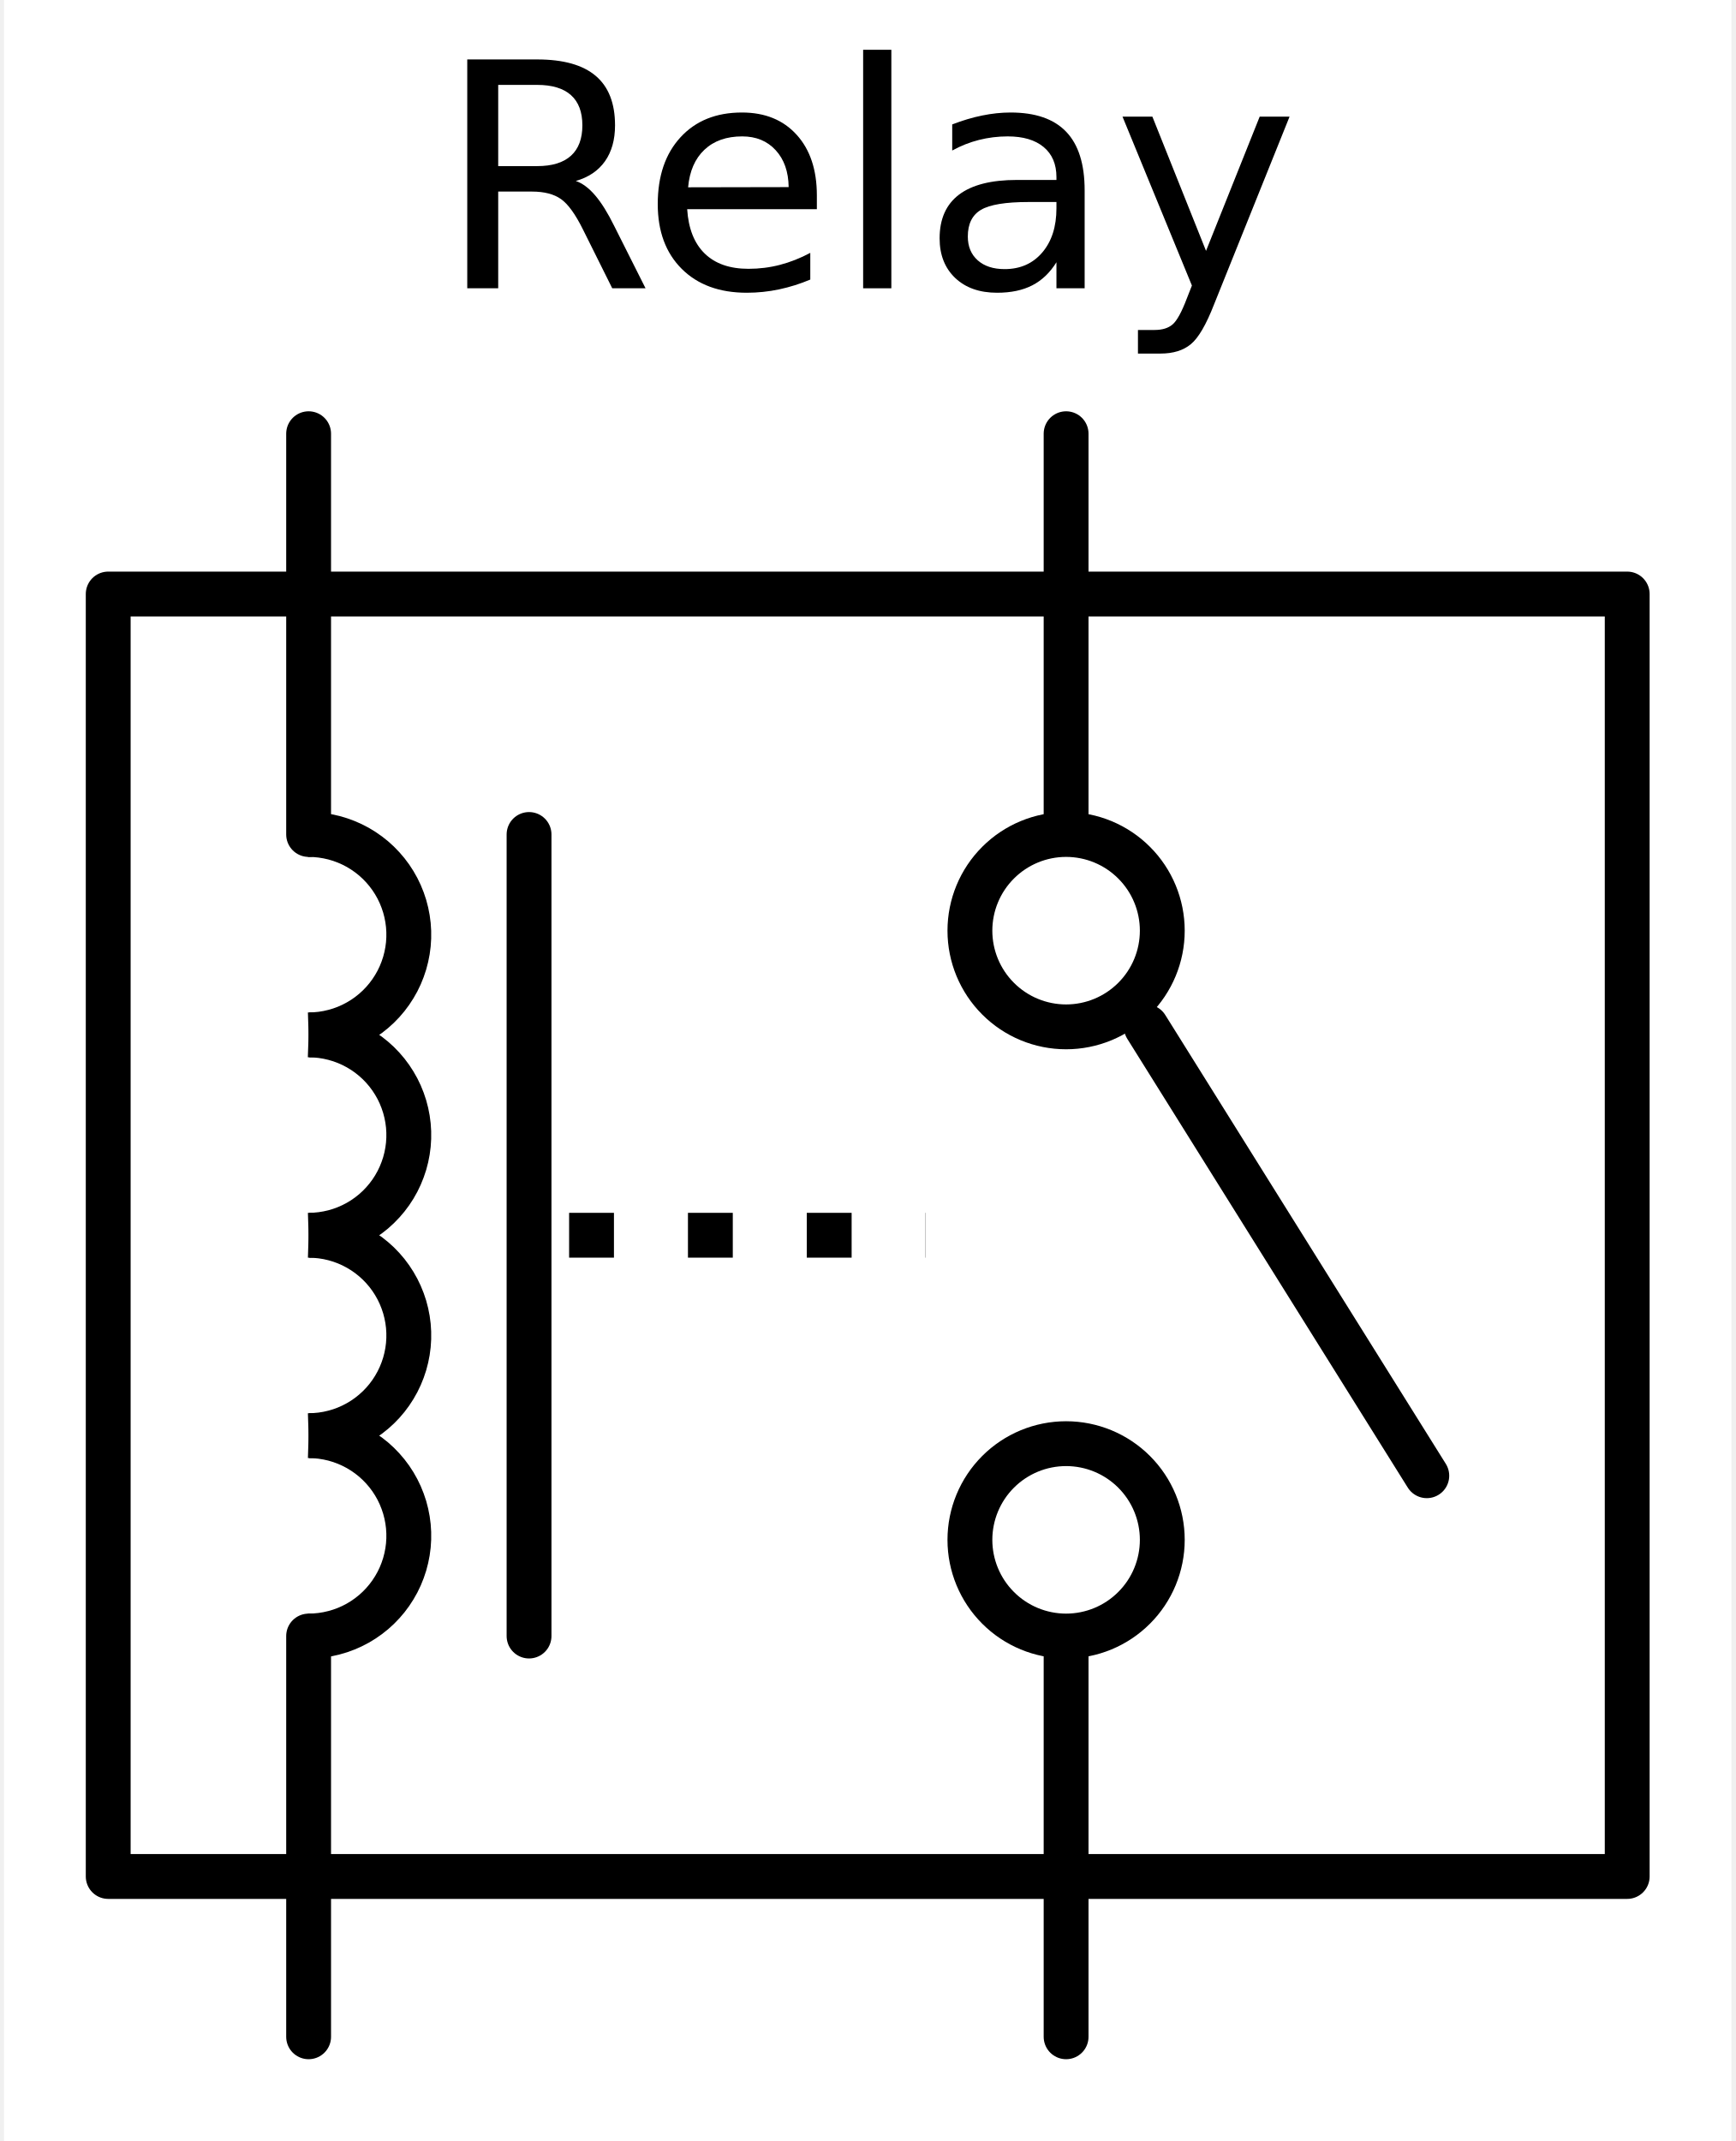
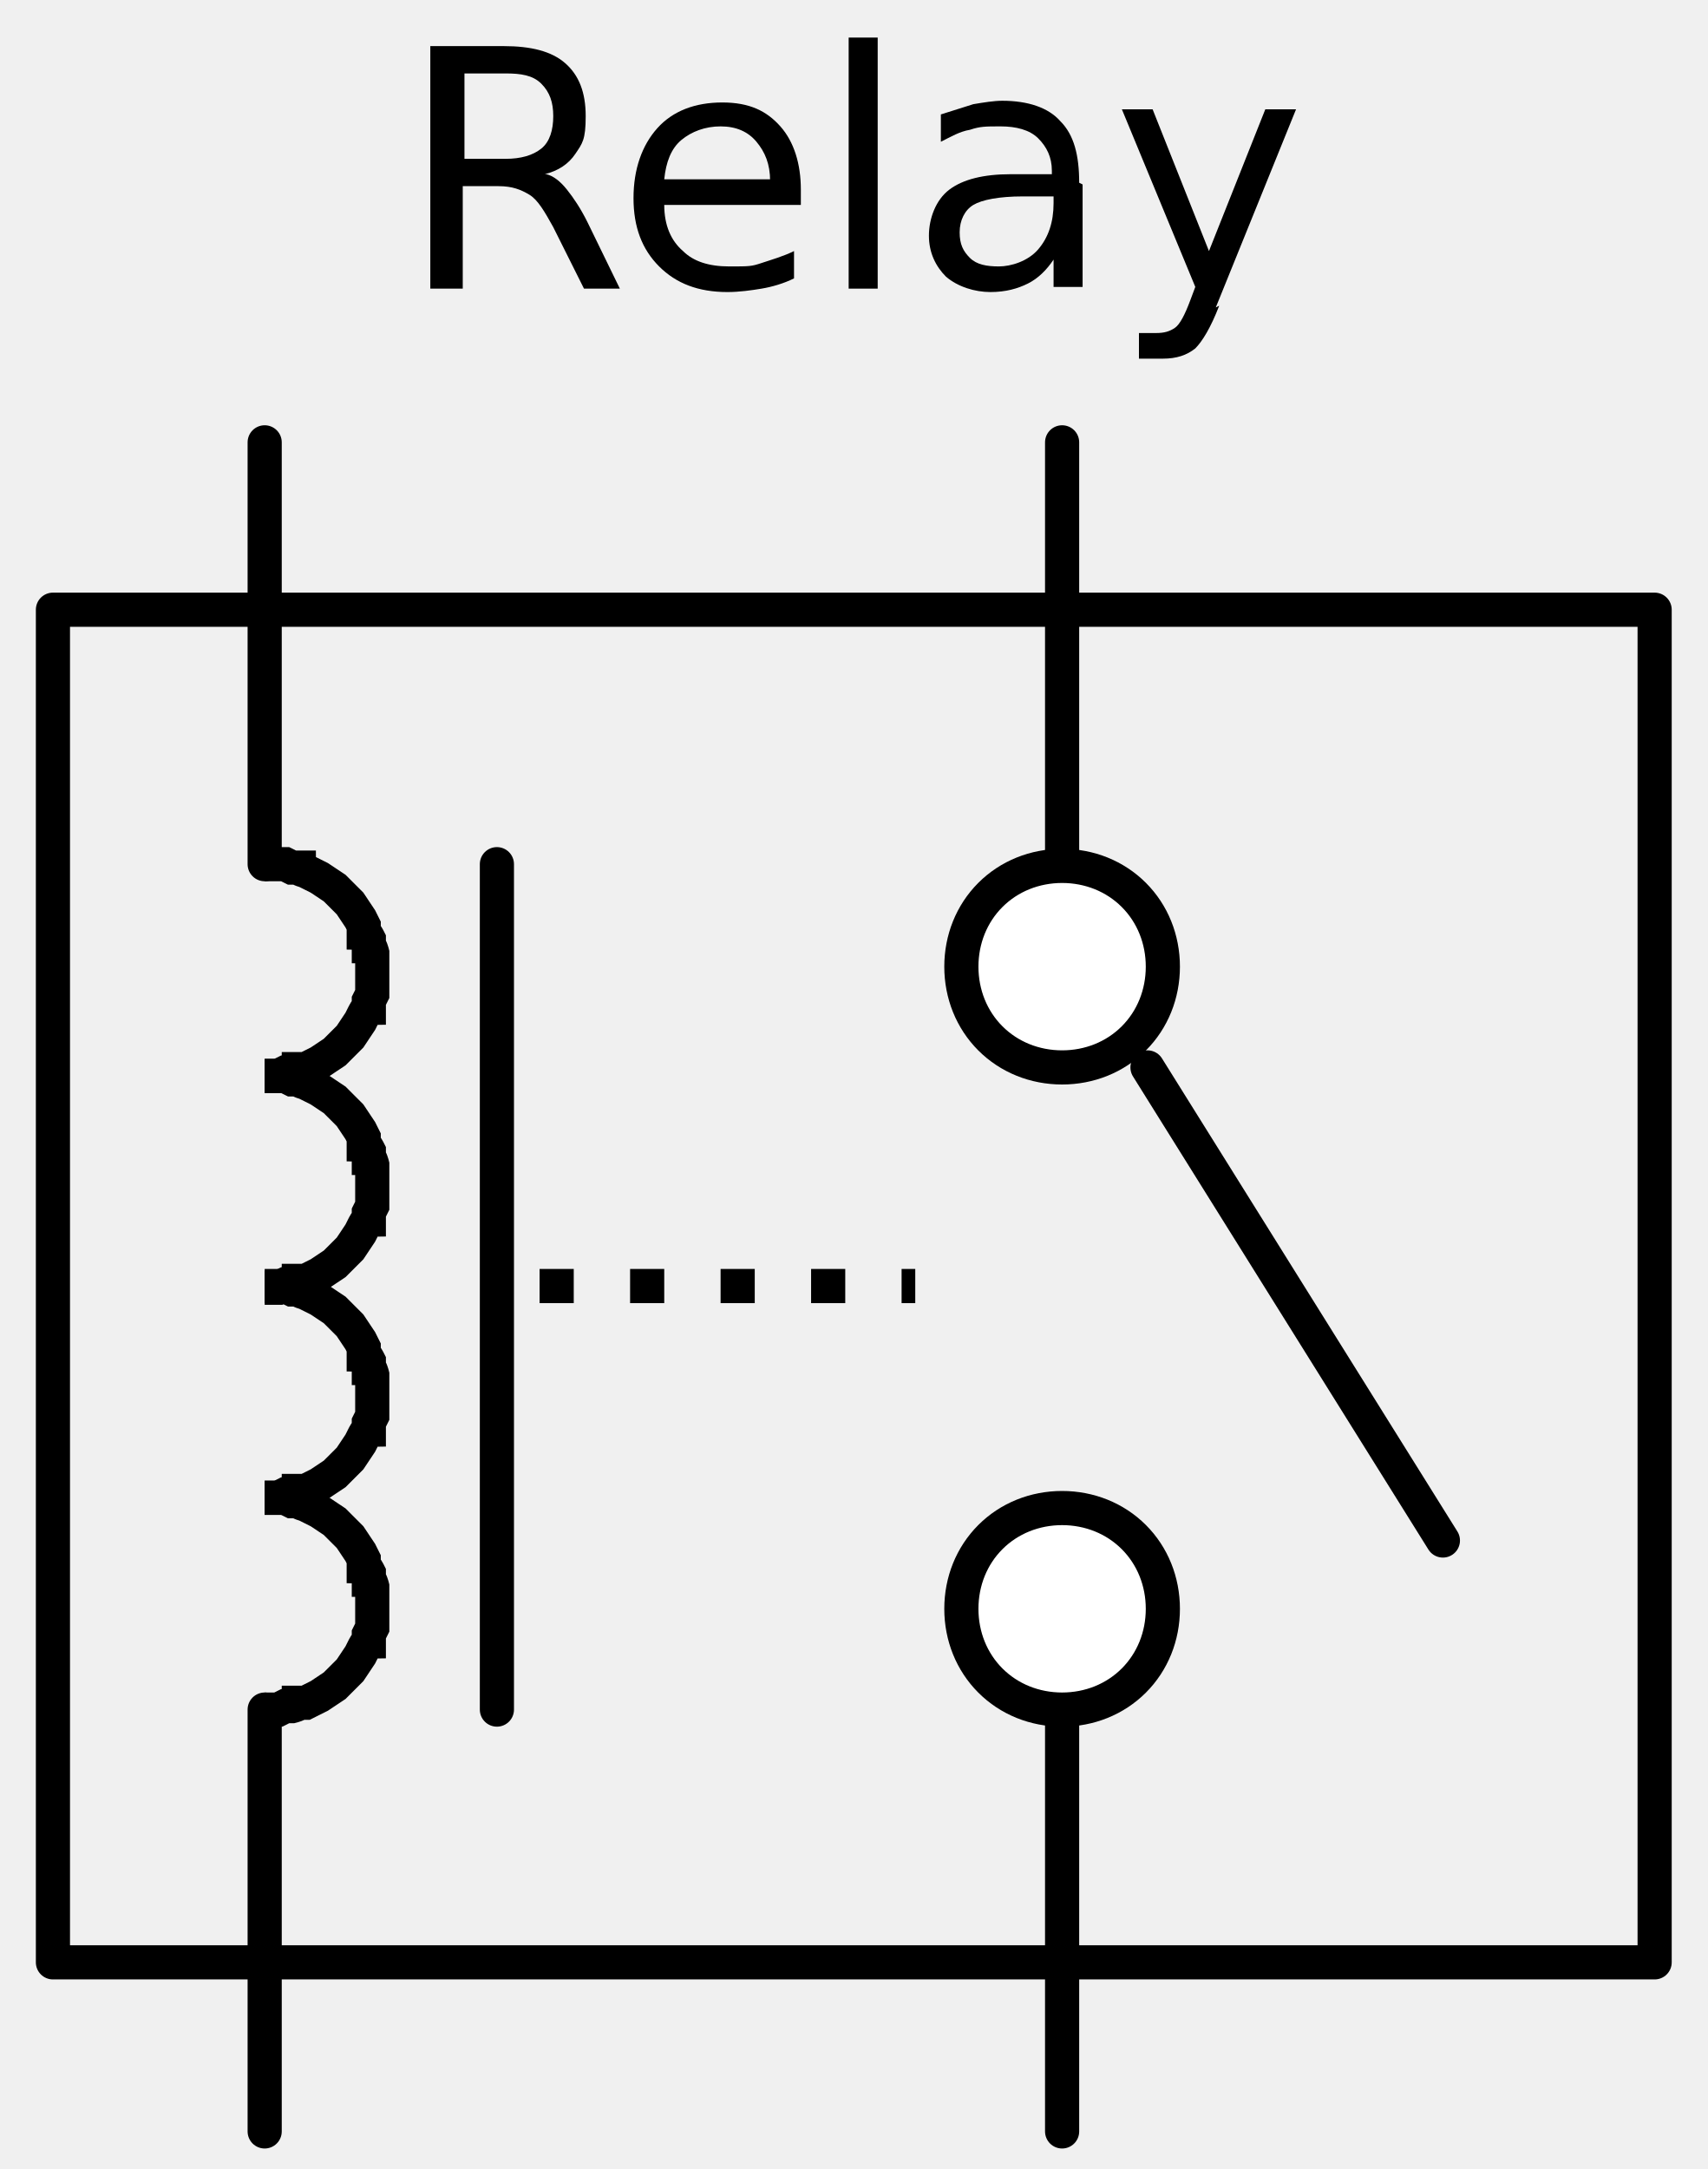
- <svg xmlns="http://www.w3.org/2000/svg" xmlns:xlink="http://www.w3.org/1999/xlink" width="77" height="95" viewBox="0 0 77.04 95.491" version="1.1">
+ <svg xmlns="http://www.w3.org/2000/svg" id="Layer_1" width="100" height="127" version="1.1" viewBox="0 0 100 127">
  <defs>
-     <style type="text/css">*{stroke-linejoin: round; stroke-linecap: butt}</style>
+     <style>
+       .st0, .st1, .st2 {
+         fill: none;
+       }
+ 
+       .st0, .st1, .st2, .st3 {
+         stroke: #000;
+         stroke-width: 2px;
+       }
+ 
+       .st0, .st3 {
+         stroke-miterlimit: 4;
+       }
+ 
+       .st1 {
+         stroke-dasharray: 2 3.3;
+       }
+ 
+       .st1, .st2 {
+         stroke-linejoin: round;
+       }
+ 
+       .st2 {
+         stroke-linecap: round;
+       }
+ 
+       .st3 {
+         fill: #fff;
+       }
+     </style>
  </defs>
-   <g id="figure_1">
-     <g id="patch_1">
-       <path d="M 0 95.491  L 77.04 95.491  L 77.04 0  L 0 0  z " style="fill: #ffffff" />
-     </g>
-     <g id="axes_1">
-       <g id="patch_2">
-         <path d="M 4.647 83.693  L 4.647 26.494  L 72.393 26.494  L 72.393 83.693  L 4.647 83.693  z " clip-path="url(#p93e269cf49)" style="fill: none" />
-       </g>
-       <g id="line2d_1">
-         <path d="M 4.647 83.693  L 4.647 26.494  L 72.393 26.494  L 72.393 83.693  L 4.647 83.693  " clip-path="url(#p93e269cf49)" style="fill: none; stroke: #000000; stroke-width: 2; stroke-linecap: round" />
-       </g>
-       <g id="patch_3">
-         <path d="M 13.585 37.219  L 13.871 37.228  L 14.156 37.256  L 14.439 37.302  L 14.718 37.365  L 14.993 37.447  L 15.262 37.546  L 15.524 37.662  L 15.778 37.794  L 16.023 37.943  L 16.258 38.107  L 16.482 38.285  L 16.694 38.478  L 16.893 38.684  L 17.079 38.902  L 17.25 39.131  L 17.406 39.371  L 17.547 39.621  L 17.671 39.879  L 17.778 40.144  L 17.869 40.416  L 17.941 40.693  L 17.996 40.975  L 18.033 41.259  L 18.051 41.545  L 18.051 41.831  L 18.033 42.117  L 17.996 42.401  L 17.941 42.682  L 17.869 42.959  L 17.778 43.231  L 17.671 43.497  L 17.547 43.755  L 17.406 44.004  L 17.25 44.244  L 17.079 44.474  L 16.893 44.692  L 16.694 44.898  L 16.482 45.09  L 16.258 45.269  L 16.023 45.433  L 15.778 45.581  L 15.524 45.714  L 15.262 45.83  L 14.993 45.929  L 14.718 46.01  L 14.439 46.074  L 14.156 46.12  L 13.871 46.147  L 13.585 46.156  " clip-path="url(#p93e269cf49)" style="fill: none; stroke: #000000; stroke-width: 2; stroke-linejoin: miter" />
-       </g>
-       <g id="patch_4">
-         <path d="M 13.585 46.156  L 13.871 46.166  L 14.156 46.193  L 14.439 46.239  L 14.718 46.303  L 14.993 46.384  L 15.262 46.483  L 15.524 46.599  L 15.778 46.732  L 16.023 46.88  L 16.258 47.044  L 16.482 47.223  L 16.694 47.415  L 16.893 47.621  L 17.079 47.839  L 17.25 48.069  L 17.406 48.309  L 17.547 48.558  L 17.671 48.816  L 17.778 49.082  L 17.869 49.354  L 17.941 49.631  L 17.996 49.912  L 18.033 50.196  L 18.051 50.482  L 18.051 50.768  L 18.033 51.054  L 17.996 51.338  L 17.941 51.62  L 17.869 51.897  L 17.778 52.168  L 17.671 52.434  L 17.547 52.692  L 17.406 52.942  L 17.25 53.182  L 17.079 53.411  L 16.893 53.629  L 16.694 53.835  L 16.482 54.028  L 16.258 54.206  L 16.023 54.37  L 15.778 54.519  L 15.524 54.651  L 15.262 54.767  L 14.993 54.866  L 14.718 54.948  L 14.439 55.011  L 14.156 55.057  L 13.871 55.085  L 13.585 55.094  " clip-path="url(#p93e269cf49)" style="fill: none; stroke: #000000; stroke-width: 2; stroke-linejoin: miter" />
-       </g>
-       <g id="patch_5">
-         <path d="M 13.585 55.094  L 13.871 55.103  L 14.156 55.131  L 14.439 55.176  L 14.718 55.24  L 14.993 55.321  L 15.262 55.42  L 15.524 55.536  L 15.778 55.669  L 16.023 55.817  L 16.258 55.981  L 16.482 56.16  L 16.694 56.352  L 16.893 56.558  L 17.079 56.776  L 17.25 57.006  L 17.406 57.246  L 17.547 57.496  L 17.671 57.754  L 17.778 58.019  L 17.869 58.291  L 17.941 58.568  L 17.996 58.849  L 18.033 59.133  L 18.051 59.419  L 18.051 59.706  L 18.033 59.992  L 17.996 60.276  L 17.941 60.557  L 17.869 60.834  L 17.778 61.106  L 17.671 61.371  L 17.547 61.629  L 17.406 61.879  L 17.25 62.119  L 17.079 62.349  L 16.893 62.567  L 16.694 62.773  L 16.482 62.965  L 16.258 63.144  L 16.023 63.308  L 15.778 63.456  L 15.524 63.589  L 15.262 63.705  L 14.993 63.804  L 14.718 63.885  L 14.439 63.949  L 14.156 63.995  L 13.871 64.022  L 13.585 64.031  " clip-path="url(#p93e269cf49)" style="fill: none; stroke: #000000; stroke-width: 2; stroke-linejoin: miter" />
-       </g>
-       <g id="patch_6">
-         <path d="M 13.585 64.031  L 13.871 64.04  L 14.156 64.068  L 14.439 64.114  L 14.718 64.177  L 14.993 64.259  L 15.262 64.358  L 15.524 64.474  L 15.778 64.606  L 16.023 64.755  L 16.258 64.919  L 16.482 65.097  L 16.694 65.29  L 16.893 65.496  L 17.079 65.714  L 17.25 65.943  L 17.406 66.183  L 17.547 66.433  L 17.671 66.691  L 17.778 66.957  L 17.869 67.228  L 17.941 67.506  L 17.996 67.787  L 18.033 68.071  L 18.051 68.357  L 18.051 68.643  L 18.033 68.929  L 17.996 69.213  L 17.941 69.494  L 17.869 69.771  L 17.778 70.043  L 17.671 70.309  L 17.547 70.567  L 17.406 70.816  L 17.25 71.056  L 17.079 71.286  L 16.893 71.504  L 16.694 71.71  L 16.482 71.903  L 16.258 72.081  L 16.023 72.245  L 15.778 72.394  L 15.524 72.526  L 15.262 72.642  L 14.993 72.741  L 14.718 72.822  L 14.439 72.886  L 14.156 72.932  L 13.871 72.959  L 13.585 72.969  " clip-path="url(#p93e269cf49)" style="fill: none; stroke: #000000; stroke-width: 2; stroke-linejoin: miter" />
-       </g>
-       <g id="line2d_2">
-         <path d="M 13.585 19.344  L 13.585 37.219  M 13.585 72.969  L 13.585 90.843  " clip-path="url(#p93e269cf49)" style="fill: none; stroke: #000000; stroke-width: 2; stroke-linecap: round" />
-       </g>
-       <g id="line2d_3">
-         <path d="M 23.416 37.219  L 23.416 55.094  L 23.416 72.969  " clip-path="url(#p93e269cf49)" style="fill: none; stroke: #000000; stroke-width: 2; stroke-linecap: round" />
-       </g>
-       <g id="line2d_4">
-         <path d="M 47.368 19.344  L 47.368 37.219  M 50.943 45.799  L 63.455 65.819  M 47.368 72.969  L 47.368 90.843  " clip-path="url(#p93e269cf49)" style="fill: none; stroke: #000000; stroke-width: 2; stroke-linecap: round" />
-       </g>
-       <g id="line2d_5">
-         <path d="M 25.203 55.094  L 33.158 55.094  L 41.112 55.094  " clip-path="url(#p93e269cf49)" style="fill: none; stroke-dasharray: 2,3.3; stroke-dashoffset: 0; stroke: #000000; stroke-width: 2" />
-       </g>
-       <g id="patch_7">
-         <path d="M 47.368 45.799  C 48.506 45.799 49.597 45.347 50.401 44.542  C 51.206 43.738 51.658 42.647 51.658 41.509  C 51.658 40.371 51.206 39.28 50.401 38.476  C 49.597 37.671 48.506 37.219 47.368 37.219  C 46.23 37.219 45.139 37.671 44.335 38.476  C 43.53 39.28 43.078 40.371 43.078 41.509  C 43.078 42.647 43.53 43.738 44.335 44.542  C 45.139 45.347 46.23 45.799 47.368 45.799  z " clip-path="url(#p93e269cf49)" style="fill: #ffffff; stroke: #000000; stroke-width: 2; stroke-linejoin: miter" />
-       </g>
-       <g id="patch_8">
-         <path d="M 47.368 72.969  C 48.506 72.969 49.597 72.517 50.401 71.712  C 51.206 70.908 51.658 69.816 51.658 68.679  C 51.658 67.541 51.206 66.45 50.401 65.645  C 49.597 64.841 48.506 64.389 47.368 64.389  C 46.23 64.389 45.139 64.841 44.335 65.645  C 43.53 66.45 43.078 67.541 43.078 68.679  C 43.078 69.816 43.53 70.908 44.335 71.712  C 45.139 72.517 46.23 72.969 47.368 72.969  z " clip-path="url(#p93e269cf49)" style="fill: #ffffff; stroke: #000000; stroke-width: 2; stroke-linejoin: miter" />
-       </g>
-       <g id="text_1">
-         <g transform="translate(19.28641 12.85791) scale(0.14 -0.14)">
-           <defs>
-             <path id="DejaVuSans-52" d="M 2841 2188  Q 3044 2119 3236 1894  Q 3428 1669 3622 1275  L 4263 0  L 3584 0  L 2988 1197  Q 2756 1666 2539 1819  Q 2322 1972 1947 1972  L 1259 1972  L 1259 0  L 628 0  L 628 4666  L 2053 4666  Q 2853 4666 3247 4331  Q 3641 3997 3641 3322  Q 3641 2881 3436 2590  Q 3231 2300 2841 2188  z M 1259 4147  L 1259 2491  L 2053 2491  Q 2509 2491 2742 2702  Q 2975 2913 2975 3322  Q 2975 3731 2742 3939  Q 2509 4147 2053 4147  L 1259 4147  z " transform="scale(0.015625)" />
-             <path id="DejaVuSans-65" d="M 3597 1894  L 3597 1613  L 953 1613  Q 991 1019 1311 708  Q 1631 397 2203 397  Q 2534 397 2845 478  Q 3156 559 3463 722  L 3463 178  Q 3153 47 2828 -22  Q 2503 -91 2169 -91  Q 1331 -91 842 396  Q 353 884 353 1716  Q 353 2575 817 3079  Q 1281 3584 2069 3584  Q 2775 3584 3186 3129  Q 3597 2675 3597 1894  z M 3022 2063  Q 3016 2534 2758 2815  Q 2500 3097 2075 3097  Q 1594 3097 1305 2825  Q 1016 2553 972 2059  L 3022 2063  z " transform="scale(0.015625)" />
-             <path id="DejaVuSans-6c" d="M 603 4863  L 1178 4863  L 1178 0  L 603 0  L 603 4863  z " transform="scale(0.015625)" />
-             <path id="DejaVuSans-61" d="M 2194 1759  Q 1497 1759 1228 1600  Q 959 1441 959 1056  Q 959 750 1161 570  Q 1363 391 1709 391  Q 2188 391 2477 730  Q 2766 1069 2766 1631  L 2766 1759  L 2194 1759  z M 3341 1997  L 3341 0  L 2766 0  L 2766 531  Q 2569 213 2275 61  Q 1981 -91 1556 -91  Q 1019 -91 701 211  Q 384 513 384 1019  Q 384 1609 779 1909  Q 1175 2209 1959 2209  L 2766 2209  L 2766 2266  Q 2766 2663 2505 2880  Q 2244 3097 1772 3097  Q 1472 3097 1187 3025  Q 903 2953 641 2809  L 641 3341  Q 956 3463 1253 3523  Q 1550 3584 1831 3584  Q 2591 3584 2966 3190  Q 3341 2797 3341 1997  z " transform="scale(0.015625)" />
-             <path id="DejaVuSans-79" d="M 2059 -325  Q 1816 -950 1584 -1140  Q 1353 -1331 966 -1331  L 506 -1331  L 506 -850  L 844 -850  Q 1081 -850 1212 -737  Q 1344 -625 1503 -206  L 1606 56  L 191 3500  L 800 3500  L 1894 763  L 2988 3500  L 3597 3500  L 2059 -325  z " transform="scale(0.015625)" />
-           </defs>
-           <use xlink:href="#DejaVuSans-52" />
-           <use xlink:href="#DejaVuSans-65" x="64.982" />
-           <use xlink:href="#DejaVuSans-6c" x="126.506" />
-           <use xlink:href="#DejaVuSans-61" x="154.289" />
-           <use xlink:href="#DejaVuSans-79" x="215.568" />
-         </g>
-       </g>
-     </g>
+   <g>
+     <path class="st2" d="M3.1,114.9V35.7h93.8v79.2H3.1" />
+     <path class="st0" d="M15.5,50.6h.4s.4,0,.4,0h.4c0,0,.4.2.4.2h.4c0,.1.4.2.4.2l.4.2.4.2.3.2.3.2.3.2.3.3.3.3.3.3.2.3.2.3.2.3.2.4v.4c.1,0,.3.4.3.4v.4c.1,0,.2.4.2.4v.4c0,0,0,.4,0,.4v.8s0,.4,0,.4v.4c0,0-.2.4-.2.4v.4c-.1,0-.3.4-.3.4l-.2.4-.2.3-.2.3-.2.3-.3.3-.3.3-.3.3-.3.2-.3.2-.3.2-.4.2-.4.2h-.4c0,.1-.4.2-.4.2h-.4c0,0-.4.2-.4.2h-.4s-.4,0-.4,0" />
+     <path class="st0" d="M15.5,63h.4s.4,0,.4,0h.4c0,0,.4.2.4.2h.4c0,.1.4.2.4.2l.4.2.4.2.3.2.3.2.3.2.3.3.3.3.3.3.2.3.2.3.2.3.2.4v.4c.1,0,.3.4.3.4v.4c.1,0,.2.4.2.4v.4c0,0,0,.4,0,.4v.8s0,.4,0,.4v.4c0,0-.2.4-.2.4v.4c-.1,0-.3.4-.3.4l-.2.4-.2.3-.2.3-.2.3-.3.3-.3.3-.3.3-.3.2-.3.2-.3.2-.4.2-.4.2h-.4c0,.1-.4.2-.4.2h-.4c0,0-.4.2-.4.2h-.4s-.4,0-.4,0" />
+     <path class="st0" d="M15.5,75.3h.4s.4,0,.4,0h.4c0,0,.4.2.4.2h.4c0,.1.4.2.4.2l.4.2.4.2.3.2.3.2.3.2.3.3.3.3.3.3.2.3.2.3.2.3.2.4v.4c.1,0,.3.4.3.4v.4c.1,0,.2.4.2.4v.4c0,0,0,.4,0,.4v.8s0,.4,0,.4v.4c0,0-.2.4-.2.4v.4c-.1,0-.3.4-.3.4l-.2.4-.2.3-.2.3-.2.3-.3.3-.3.3-.3.3-.3.2-.3.2-.3.2-.4.2-.4.2h-.4c0,.1-.4.2-.4.2h-.4c0,0-.4.2-.4.2h-.4s-.4,0-.4,0" />
+     <path class="st0" d="M15.5,87.7h.4s.4,0,.4,0h.4c0,0,.4.2.4.2h.4c0,.1.4.2.4.2l.4.2.4.2.3.2.3.2.3.2.3.3.3.3.3.3.2.3.2.3.2.3.2.4v.4c.1,0,.3.4.3.4v.4c.1,0,.2.4.2.4v.4c0,0,0,.4,0,.4v.8s0,.4,0,.4v.4c0,0-.2.4-.2.4v.4c-.1,0-.3.4-.3.4l-.2.4-.2.3-.2.3-.2.3-.3.3-.3.3-.3.3-.3.2-.3.2-.3.2-.4.2-.4.2h-.4c0,.1-.4.2-.4.2h-.4c0,0-.4.2-.4.2h-.4s-.4,0-.4,0" />
+     <line class="st2" x1="15.5" y1="25.9" x2="15.5" y2="50.6" />
+     <line class="st2" x1="15.5" y1="100.1" x2="15.5" y2="124.8" />
+     <path class="st2" d="M29.1,50.6v49.5" />
+     <line class="st2" x1="62.2" y1="25.9" x2="62.2" y2="50.6" />
+     <line class="st2" x1="67.2" y1="62.5" x2="84.5" y2="90.2" />
+     <line class="st2" x1="62.2" y1="100.1" x2="62.2" y2="124.8" />
+     <path class="st1" d="M31.6,75.3h22" />
+     <path class="st3" d="M62.2,62.5c1.6,0,3.1-.6,4.2-1.7s1.7-2.6,1.7-4.2-.6-3.1-1.7-4.2-2.6-1.7-4.2-1.7-3.1.6-4.2,1.7-1.7,2.6-1.7,4.2.6,3.1,1.7,4.2,2.6,1.7,4.2,1.7Z" />
+     <path class="st3" d="M62.2,100.1c1.6,0,3.1-.6,4.2-1.7,1.1-1.1,1.7-2.6,1.7-4.2s-.6-3.1-1.7-4.2c-1.1-1.1-2.6-1.7-4.2-1.7s-3.1.6-4.2,1.7c-1.1,1.1-1.7,2.6-1.7,4.2s.6,3.1,1.7,4.2c1.1,1.1,2.6,1.7,4.2,1.7Z" />
  </g>
-   <defs>
-     <clipPath id="p93e269cf49">
-       <rect x="0" y="0" width="77.04" height="95.491" />
-     </clipPath>
-   </defs>
+   <g>
+     <path id="DejaVuSans-52" d="M32,10.2c.4.1.8.4,1.2.9s.8,1.1,1.2,1.9l1.9,3.9h-2.1l-1.8-3.6c-.5-.9-.9-1.6-1.4-1.9s-1-.5-1.8-.5h-2.1v6h-1.9V2.7h4.3c1.6,0,2.8.3,3.6,1,.8.7,1.2,1.7,1.2,3.1s-.2,1.6-.6,2.2c-.4.6-1,1-1.8,1.2ZM27.2,4.3v5h2.4c.9,0,1.6-.2,2.1-.6s.7-1.1.7-1.9-.2-1.4-.7-1.9-1.2-.6-2.1-.6h-2.4Z" />
+     <path id="DejaVuSans-65" d="M46.9,11.1v.9h-8c0,1.2.4,2.1,1.1,2.7.6.6,1.5.9,2.7.9s1.3,0,1.9-.2,1.3-.4,1.9-.7v1.6c-.6.3-1.3.5-1.9.6s-1.3.2-2,.2c-1.7,0-3-.5-4-1.5-1-1-1.5-2.3-1.5-4s.5-3.1,1.4-4.1c.9-1,2.2-1.5,3.8-1.5s2.6.5,3.4,1.4c.8.9,1.2,2.2,1.2,3.7ZM45.1,10.6c0-1-.3-1.7-.8-2.3-.5-.6-1.2-.9-2.1-.9s-1.7.3-2.3.8-.9,1.3-1,2.3h6.2Z" />
+     <path id="DejaVuSans-6c" d="M49.7,2.2h1.7v14.7h-1.7V2.2Z" />
+     <path id="DejaVuSans-61" d="M59.9,11.5c-1.4,0-2.4.2-2.9.5s-.8.9-.8,1.6.2,1.1.6,1.5c.4.4,1,.5,1.7.5s1.7-.3,2.3-1,.9-1.6.9-2.7v-.4h-1.7ZM63.4,10.8v6h-1.7v-1.6c-.4.6-.9,1.1-1.5,1.4-.6.3-1.3.5-2.2.5s-1.9-.3-2.6-.9c-.6-.6-1-1.4-1-2.4s.4-2.1,1.2-2.7c.8-.6,2-.9,3.6-.9h2.4v-.2c0-.8-.3-1.4-.8-1.9s-1.3-.7-2.2-.7-1.2,0-1.8.2c-.6.1-1.1.4-1.7.7v-1.6c.6-.2,1.3-.4,1.9-.6.6-.1,1.2-.2,1.7-.2,1.5,0,2.7.4,3.4,1.2.8.8,1.1,2,1.1,3.6Z" />
+     <path id="DejaVuSans-79" d="M71.4,17.9c-.5,1.3-1,2.1-1.4,2.5-.5.4-1.1.6-1.9.6h-1.4v-1.5h1c.5,0,.8-.1,1.1-.3.3-.2.6-.8.9-1.6l.3-.8-4.3-10.4h1.8l3.3,8.3,3.3-8.3h1.8l-4.7,11.6Z" />
+   </g>
</svg>
